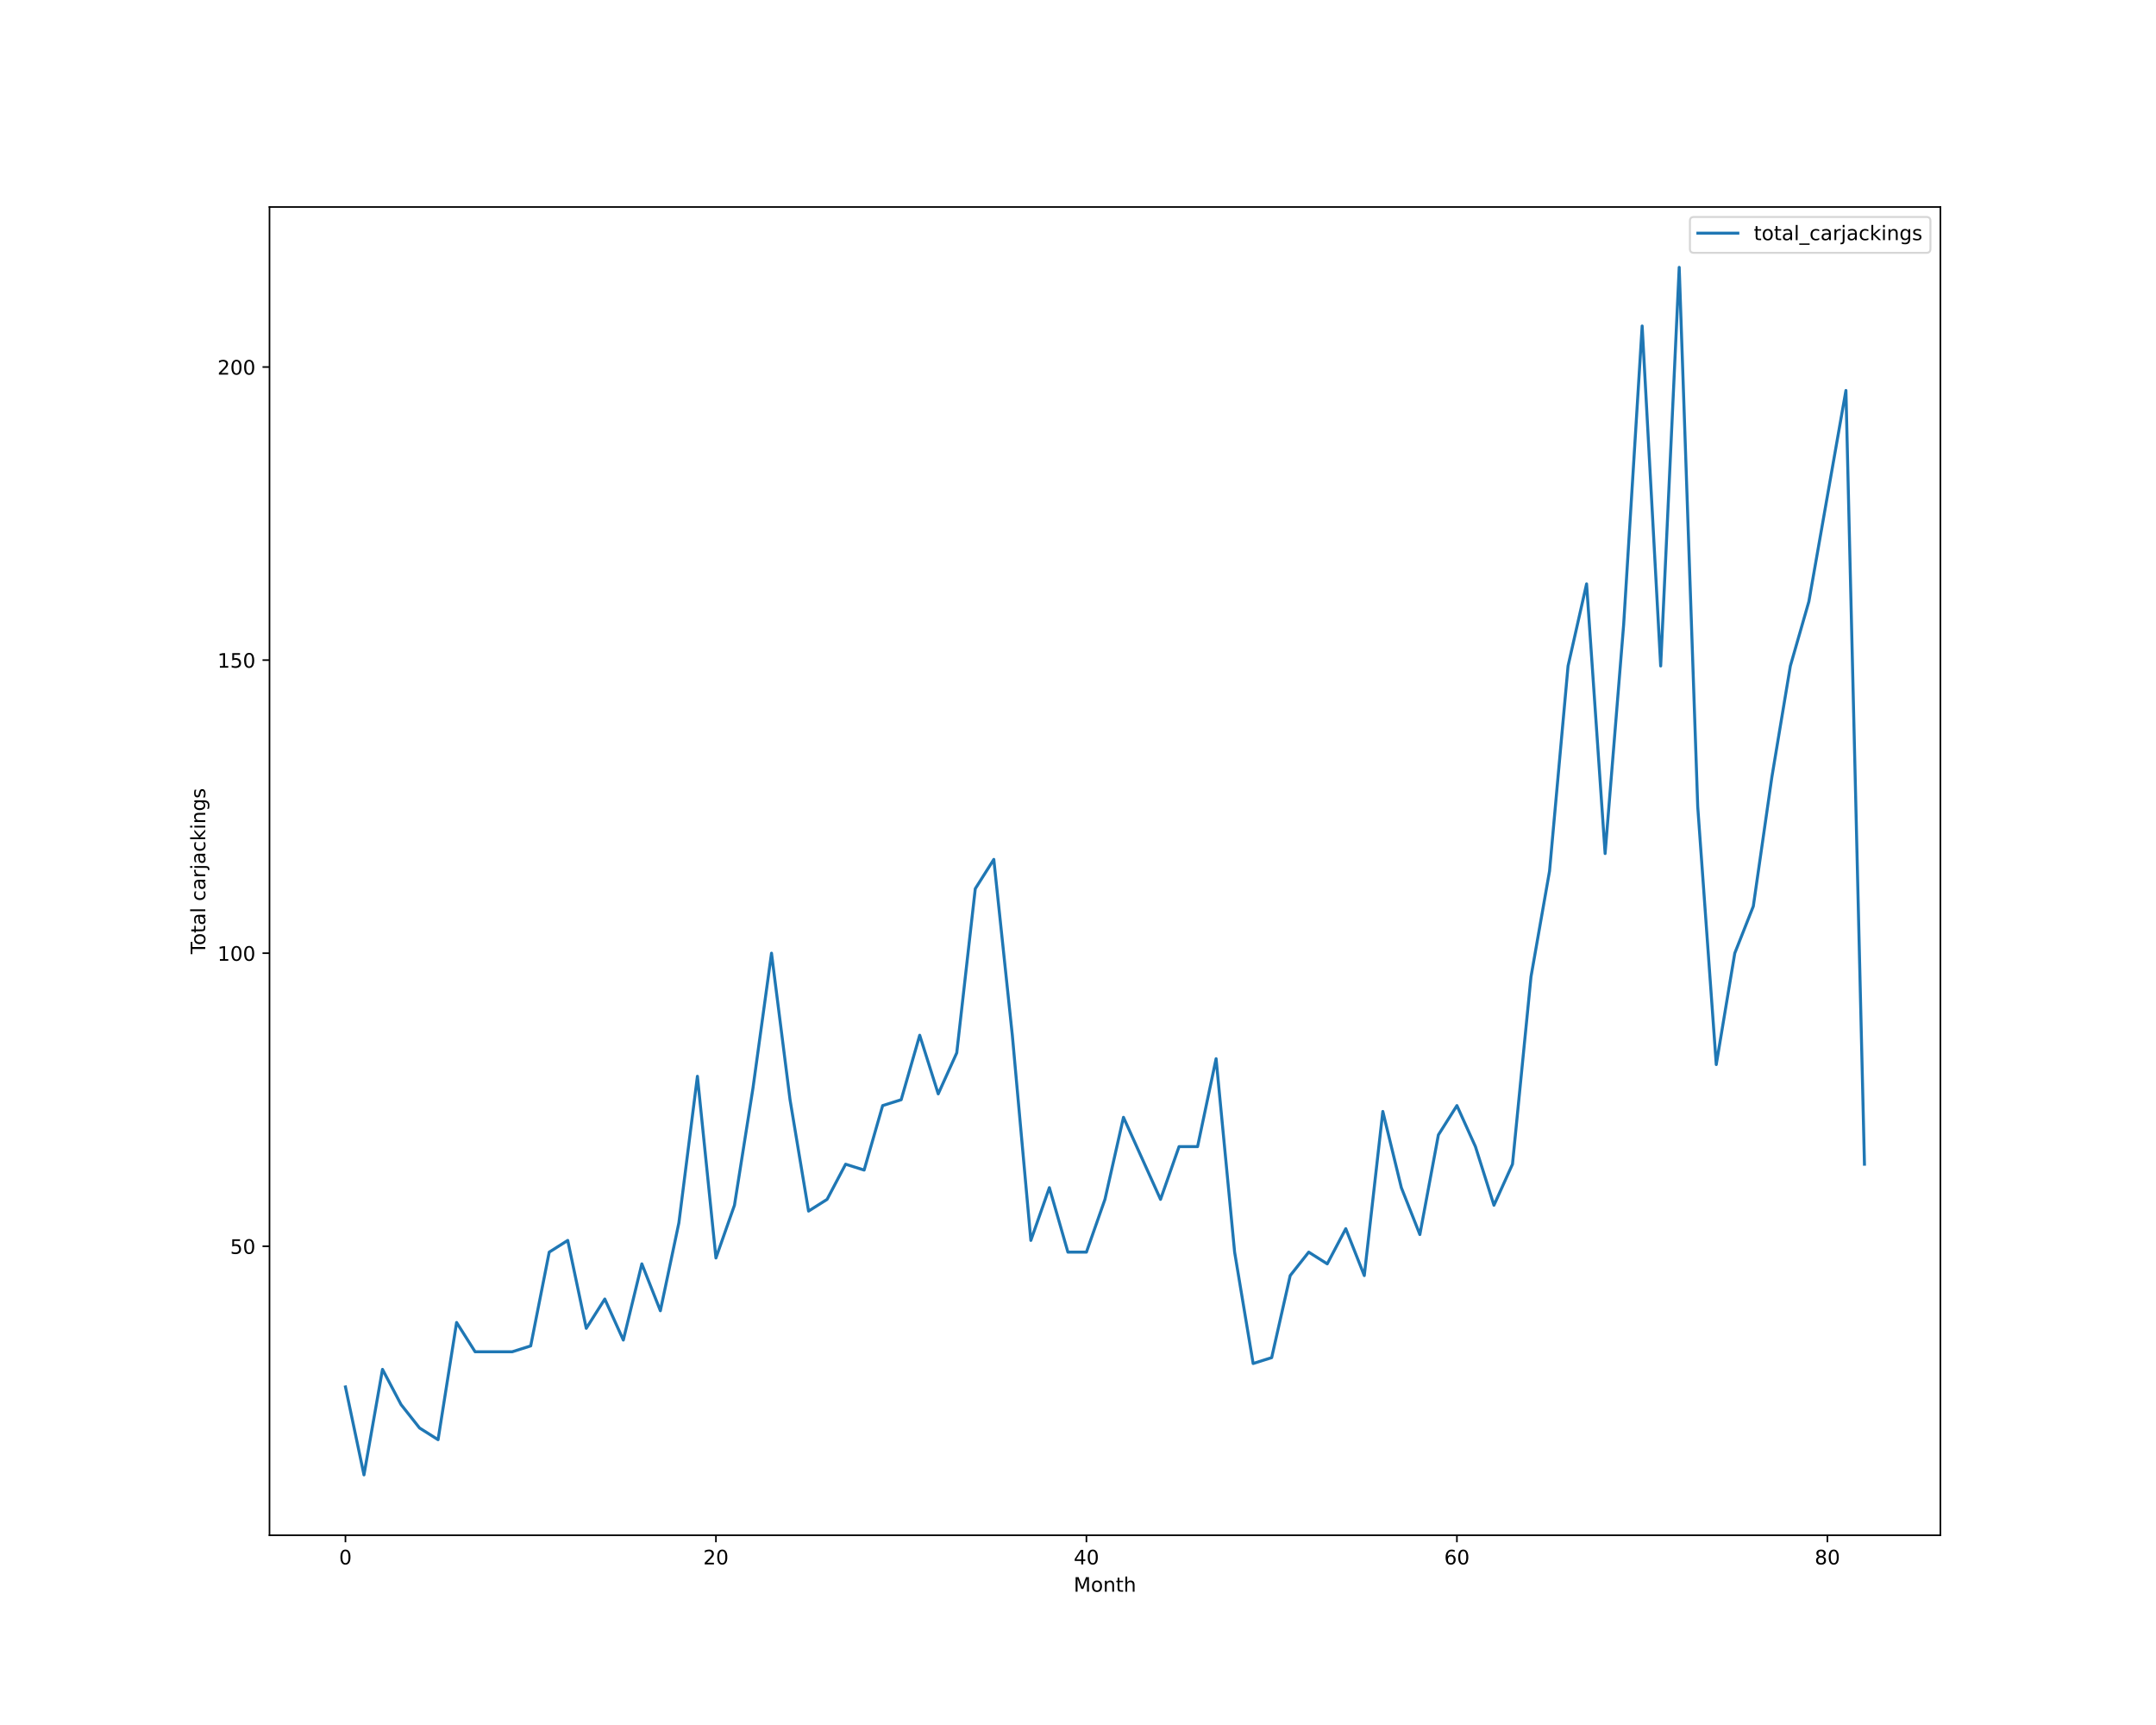
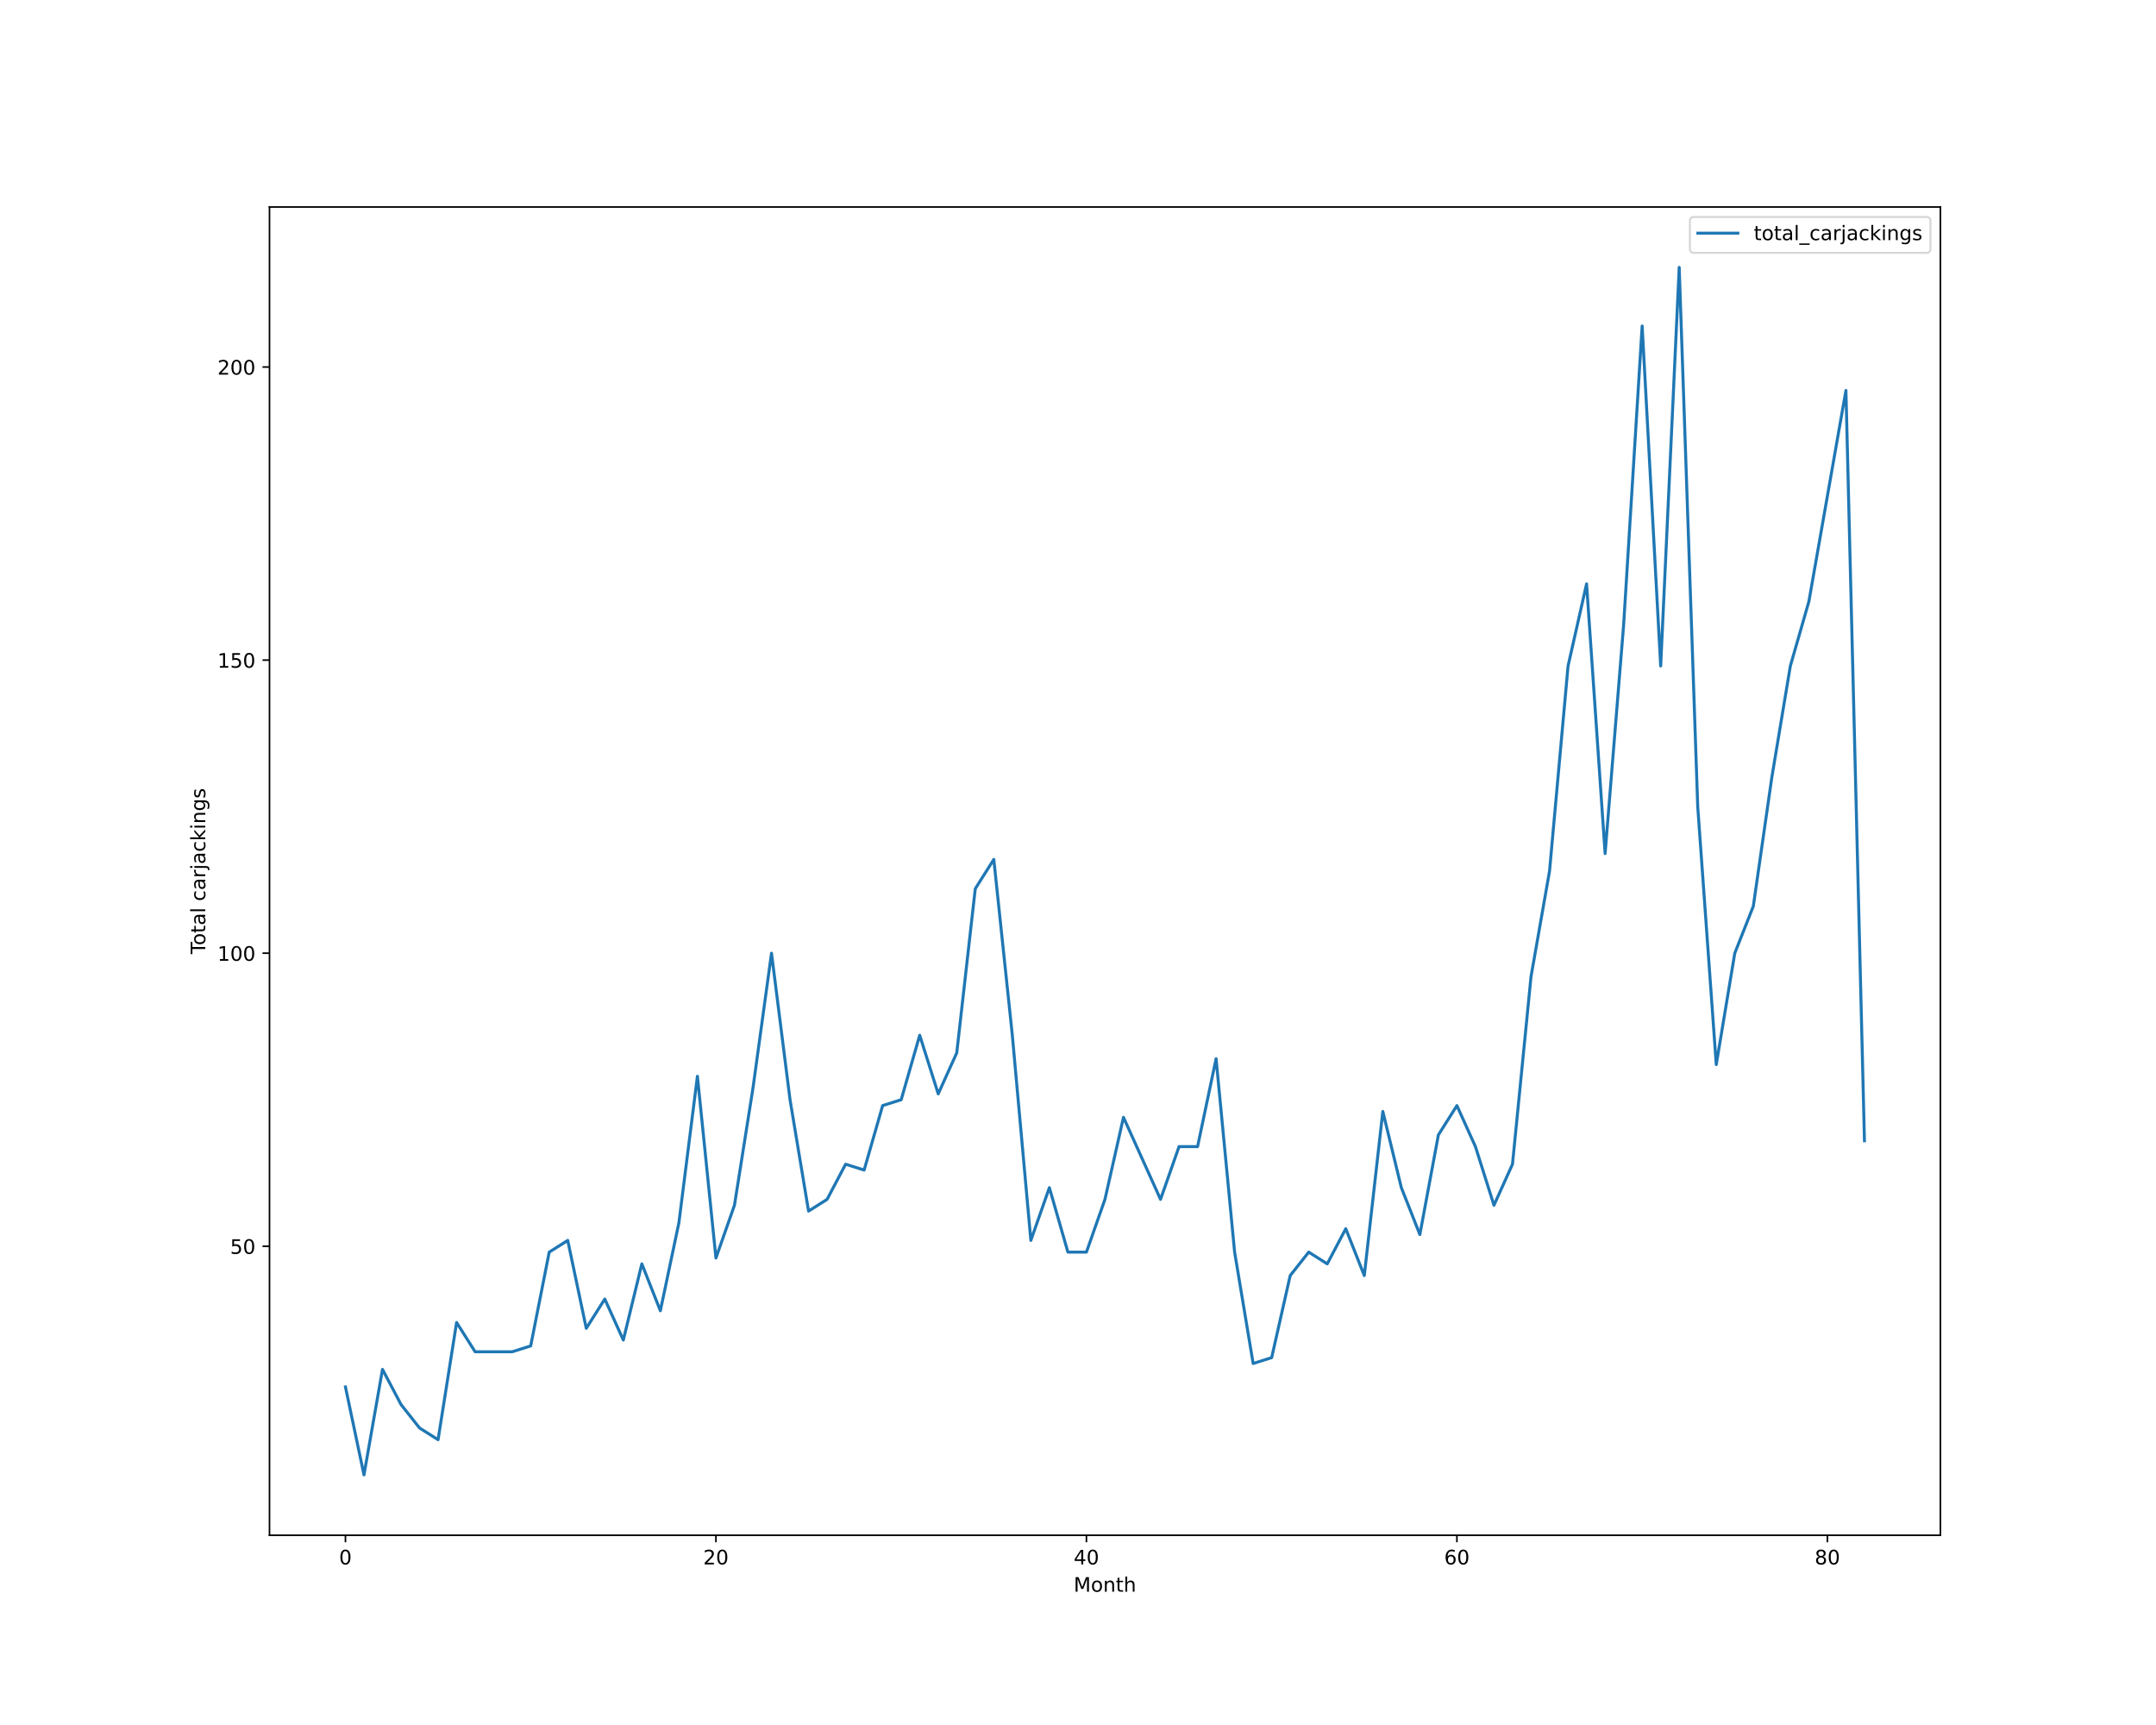
<svg xmlns="http://www.w3.org/2000/svg" xmlns:xlink="http://www.w3.org/1999/xlink" height="864pt" version="1.1" viewBox="0 0 1080 864" width="1080pt">
  <defs>
    <style type="text/css">*{stroke-linecap:butt;stroke-linejoin:round;}</style>
  </defs>
  <g id="figure_1">
    <g id="patch_1">
      <path d="M 0 864  L 1080 864  L 1080 0  L 0 0  z " style="fill:#ffffff;" />
    </g>
    <g id="axes_1">
      <g id="patch_2">
        <path d="M 135 768.96  L 972 768.96  L 972 103.68  L 135 103.68  z " style="fill:#ffffff;" />
      </g>
      <g id="matplotlib.axis_1">
        <g id="xtick_1">
          <g id="line2d_1">
            <defs>
-               <path d="M 0 0  L 0 3.5  " id="m937893b4ac" style="stroke:#000000;stroke-width:0.8;" />
-             </defs>
-             <g>
-               <use style="stroke:#000000;stroke-width:0.8;" x="173.045" xlink:href="#m937893b4ac" y="768.96" />
+               <path d="M 0 0  L 0 3.5  " id="mf74ea906e0" style="stroke:#000000;stroke-width:0.8;" />
+             </defs>
+             <g>
+               <use style="stroke:#000000;stroke-width:0.8;" x="173.045" xlink:href="#mf74ea906e0" y="768.96" />
            </g>
          </g>
          <g id="text_1">
            <g transform="translate(169.8642 783.5584)scale(0.1 -0.1)">
              <defs>
                <path d="M 2034 4250  Q 1547 4250 1301 3770  Q 1056 3291 1056 2328  Q 1056 1369 1301 889  Q 1547 409 2034 409  Q 2525 409 2770 889  Q 3016 1369 3016 2328  Q 3016 3291 2770 3770  Q 2525 4250 2034 4250  z M 2034 4750  Q 2819 4750 3233 4129  Q 3647 3509 3647 2328  Q 3647 1150 3233 529  Q 2819 -91 2034 -91  Q 1250 -91 836 529  Q 422 1150 422 2328  Q 422 3509 836 4129  Q 1250 4750 2034 4750  z " id="DejaVuSans-30" transform="scale(0.015625)" />
              </defs>
              <use xlink:href="#DejaVuSans-30" />
            </g>
          </g>
        </g>
        <g id="xtick_2">
          <g id="line2d_2">
            <g>
-               <use style="stroke:#000000;stroke-width:0.8;" x="358.633" xlink:href="#m937893b4ac" y="768.96" />
+               <use style="stroke:#000000;stroke-width:0.8;" x="358.633" xlink:href="#mf74ea906e0" y="768.96" />
            </g>
          </g>
          <g id="text_2">
            <g transform="translate(352.2705 783.5584)scale(0.1 -0.1)">
              <defs>
                <path d="M 1228 531  L 3431 531  L 3431 0  L 469 0  L 469 531  Q 828 903 1448 1529  Q 2069 2156 2228 2338  Q 2531 2678 2651 2914  Q 2772 3150 2772 3378  Q 2772 3750 2511 3984  Q 2250 4219 1831 4219  Q 1534 4219 1204 4116  Q 875 4013 500 3803  L 500 4441  Q 881 4594 1212 4672  Q 1544 4750 1819 4750  Q 2544 4750 2975 4387  Q 3406 4025 3406 3419  Q 3406 3131 3298 2873  Q 3191 2616 2906 2266  Q 2828 2175 2409 1742  Q 1991 1309 1228 531  z " id="DejaVuSans-32" transform="scale(0.015625)" />
              </defs>
              <use xlink:href="#DejaVuSans-32" />
              <use x="63.623" xlink:href="#DejaVuSans-30" />
            </g>
          </g>
        </g>
        <g id="xtick_3">
          <g id="line2d_3">
            <g>
-               <use style="stroke:#000000;stroke-width:0.8;" x="544.221" xlink:href="#m937893b4ac" y="768.96" />
+               <use style="stroke:#000000;stroke-width:0.8;" x="544.221" xlink:href="#mf74ea906e0" y="768.96" />
            </g>
          </g>
          <g id="text_3">
            <g transform="translate(537.8581 783.5584)scale(0.1 -0.1)">
              <defs>
                <path d="M 2419 4116  L 825 1625  L 2419 1625  L 2419 4116  z M 2253 4666  L 3047 4666  L 3047 1625  L 3713 1625  L 3713 1100  L 3047 1100  L 3047 0  L 2419 0  L 2419 1100  L 313 1100  L 313 1709  L 2253 4666  z " id="DejaVuSans-34" transform="scale(0.015625)" />
              </defs>
              <use xlink:href="#DejaVuSans-34" />
              <use x="63.623" xlink:href="#DejaVuSans-30" />
            </g>
          </g>
        </g>
        <g id="xtick_4">
          <g id="line2d_4">
            <g>
-               <use style="stroke:#000000;stroke-width:0.8;" x="729.808" xlink:href="#m937893b4ac" y="768.96" />
+               <use style="stroke:#000000;stroke-width:0.8;" x="729.808" xlink:href="#mf74ea906e0" y="768.96" />
            </g>
          </g>
          <g id="text_4">
            <g transform="translate(723.4457 783.5584)scale(0.1 -0.1)">
              <defs>
                <path d="M 2113 2584  Q 1688 2584 1439 2293  Q 1191 2003 1191 1497  Q 1191 994 1439 701  Q 1688 409 2113 409  Q 2538 409 2786 701  Q 3034 994 3034 1497  Q 3034 2003 2786 2293  Q 2538 2584 2113 2584  z M 3366 4563  L 3366 3988  Q 3128 4100 2886 4159  Q 2644 4219 2406 4219  Q 1781 4219 1451 3797  Q 1122 3375 1075 2522  Q 1259 2794 1537 2939  Q 1816 3084 2150 3084  Q 2853 3084 3261 2657  Q 3669 2231 3669 1497  Q 3669 778 3244 343  Q 2819 -91 2113 -91  Q 1303 -91 875 529  Q 447 1150 447 2328  Q 447 3434 972 4092  Q 1497 4750 2381 4750  Q 2619 4750 2861 4703  Q 3103 4656 3366 4563  z " id="DejaVuSans-36" transform="scale(0.015625)" />
              </defs>
              <use xlink:href="#DejaVuSans-36" />
              <use x="63.623" xlink:href="#DejaVuSans-30" />
            </g>
          </g>
        </g>
        <g id="xtick_5">
          <g id="line2d_5">
            <g>
-               <use style="stroke:#000000;stroke-width:0.8;" x="915.396" xlink:href="#m937893b4ac" y="768.96" />
+               <use style="stroke:#000000;stroke-width:0.8;" x="915.396" xlink:href="#mf74ea906e0" y="768.96" />
            </g>
          </g>
          <g id="text_5">
            <g transform="translate(909.0333 783.5584)scale(0.1 -0.1)">
              <defs>
                <path d="M 2034 2216  Q 1584 2216 1326 1975  Q 1069 1734 1069 1313  Q 1069 891 1326 650  Q 1584 409 2034 409  Q 2484 409 2743 651  Q 3003 894 3003 1313  Q 3003 1734 2745 1975  Q 2488 2216 2034 2216  z M 1403 2484  Q 997 2584 770 2862  Q 544 3141 544 3541  Q 544 4100 942 4425  Q 1341 4750 2034 4750  Q 2731 4750 3128 4425  Q 3525 4100 3525 3541  Q 3525 3141 3298 2862  Q 3072 2584 2669 2484  Q 3125 2378 3379 2068  Q 3634 1759 3634 1313  Q 3634 634 3220 271  Q 2806 -91 2034 -91  Q 1263 -91 848 271  Q 434 634 434 1313  Q 434 1759 690 2068  Q 947 2378 1403 2484  z M 1172 3481  Q 1172 3119 1398 2916  Q 1625 2713 2034 2713  Q 2441 2713 2670 2916  Q 2900 3119 2900 3481  Q 2900 3844 2670 4047  Q 2441 4250 2034 4250  Q 1625 4250 1398 4047  Q 1172 3844 1172 3481  z " id="DejaVuSans-38" transform="scale(0.015625)" />
              </defs>
              <use xlink:href="#DejaVuSans-38" />
              <use x="63.623" xlink:href="#DejaVuSans-30" />
            </g>
          </g>
        </g>
        <g id="text_6">
          <g transform="translate(537.8289 797.2366)scale(0.1 -0.1)">
            <defs>
              <path d="M 628 4666  L 1569 4666  L 2759 1491  L 3956 4666  L 4897 4666  L 4897 0  L 4281 0  L 4281 4097  L 3078 897  L 2444 897  L 1241 4097  L 1241 0  L 628 0  L 628 4666  z " id="DejaVuSans-4d" transform="scale(0.015625)" />
              <path d="M 1959 3097  Q 1497 3097 1228 2736  Q 959 2375 959 1747  Q 959 1119 1226 758  Q 1494 397 1959 397  Q 2419 397 2687 759  Q 2956 1122 2956 1747  Q 2956 2369 2687 2733  Q 2419 3097 1959 3097  z M 1959 3584  Q 2709 3584 3137 3096  Q 3566 2609 3566 1747  Q 3566 888 3137 398  Q 2709 -91 1959 -91  Q 1206 -91 779 398  Q 353 888 353 1747  Q 353 2609 779 3096  Q 1206 3584 1959 3584  z " id="DejaVuSans-6f" transform="scale(0.015625)" />
              <path d="M 3513 2113  L 3513 0  L 2938 0  L 2938 2094  Q 2938 2591 2744 2837  Q 2550 3084 2163 3084  Q 1697 3084 1428 2787  Q 1159 2491 1159 1978  L 1159 0  L 581 0  L 581 3500  L 1159 3500  L 1159 2956  Q 1366 3272 1645 3428  Q 1925 3584 2291 3584  Q 2894 3584 3203 3211  Q 3513 2838 3513 2113  z " id="DejaVuSans-6e" transform="scale(0.015625)" />
              <path d="M 1172 4494  L 1172 3500  L 2356 3500  L 2356 3053  L 1172 3053  L 1172 1153  Q 1172 725 1289 603  Q 1406 481 1766 481  L 2356 481  L 2356 0  L 1766 0  Q 1100 0 847 248  Q 594 497 594 1153  L 594 3053  L 172 3053  L 172 3500  L 594 3500  L 594 4494  L 1172 4494  z " id="DejaVuSans-74" transform="scale(0.015625)" />
              <path d="M 3513 2113  L 3513 0  L 2938 0  L 2938 2094  Q 2938 2591 2744 2837  Q 2550 3084 2163 3084  Q 1697 3084 1428 2787  Q 1159 2491 1159 1978  L 1159 0  L 581 0  L 581 4863  L 1159 4863  L 1159 2956  Q 1366 3272 1645 3428  Q 1925 3584 2291 3584  Q 2894 3584 3203 3211  Q 3513 2838 3513 2113  z " id="DejaVuSans-68" transform="scale(0.015625)" />
            </defs>
            <use xlink:href="#DejaVuSans-4d" />
            <use x="86.279" xlink:href="#DejaVuSans-6f" />
            <use x="147.461" xlink:href="#DejaVuSans-6e" />
            <use x="210.84" xlink:href="#DejaVuSans-74" />
            <use x="250.049" xlink:href="#DejaVuSans-68" />
          </g>
        </g>
      </g>
      <g id="matplotlib.axis_2">
        <g id="ytick_1">
          <g id="line2d_6">
            <defs>
-               <path d="M 0 0  L -3.5 0  " id="m2daa78adee" style="stroke:#000000;stroke-width:0.8;" />
-             </defs>
-             <g>
-               <use style="stroke:#000000;stroke-width:0.8;" x="135" xlink:href="#m2daa78adee" y="624.219" />
+               <path d="M 0 0  L -3.5 0  " id="m6e058c06cf" style="stroke:#000000;stroke-width:0.8;" />
+             </defs>
+             <g>
+               <use style="stroke:#000000;stroke-width:0.8;" x="135" xlink:href="#m6e058c06cf" y="624.219" />
            </g>
          </g>
          <g id="text_7">
            <g transform="translate(115.275 628.0182)scale(0.1 -0.1)">
              <defs>
                <path d="M 691 4666  L 3169 4666  L 3169 4134  L 1269 4134  L 1269 2991  Q 1406 3038 1543 3061  Q 1681 3084 1819 3084  Q 2600 3084 3056 2656  Q 3513 2228 3513 1497  Q 3513 744 3044 326  Q 2575 -91 1722 -91  Q 1428 -91 1123 -41  Q 819 9 494 109  L 494 744  Q 775 591 1075 516  Q 1375 441 1709 441  Q 2250 441 2565 725  Q 2881 1009 2881 1497  Q 2881 1984 2565 2268  Q 2250 2553 1709 2553  Q 1456 2553 1204 2497  Q 953 2441 691 2322  L 691 4666  z " id="DejaVuSans-35" transform="scale(0.015625)" />
              </defs>
              <use xlink:href="#DejaVuSans-35" />
              <use x="63.623" xlink:href="#DejaVuSans-30" />
            </g>
          </g>
        </g>
        <g id="ytick_2">
          <g id="line2d_7">
            <g>
-               <use style="stroke:#000000;stroke-width:0.8;" x="135" xlink:href="#m2daa78adee" y="477.423" />
+               <use style="stroke:#000000;stroke-width:0.8;" x="135" xlink:href="#m6e058c06cf" y="477.423" />
            </g>
          </g>
          <g id="text_8">
            <g transform="translate(108.9125 481.2221)scale(0.1 -0.1)">
              <defs>
                <path d="M 794 531  L 1825 531  L 1825 4091  L 703 3866  L 703 4441  L 1819 4666  L 2450 4666  L 2450 531  L 3481 531  L 3481 0  L 794 0  L 794 531  z " id="DejaVuSans-31" transform="scale(0.015625)" />
              </defs>
              <use xlink:href="#DejaVuSans-31" />
              <use x="63.623" xlink:href="#DejaVuSans-30" />
              <use x="127.246" xlink:href="#DejaVuSans-30" />
            </g>
          </g>
        </g>
        <g id="ytick_3">
          <g id="line2d_8">
            <g>
-               <use style="stroke:#000000;stroke-width:0.8;" x="135" xlink:href="#m2daa78adee" y="330.627" />
+               <use style="stroke:#000000;stroke-width:0.8;" x="135" xlink:href="#m6e058c06cf" y="330.627" />
            </g>
          </g>
          <g id="text_9">
            <g transform="translate(108.9125 334.426)scale(0.1 -0.1)">
              <use xlink:href="#DejaVuSans-31" />
              <use x="63.623" xlink:href="#DejaVuSans-35" />
              <use x="127.246" xlink:href="#DejaVuSans-30" />
            </g>
          </g>
        </g>
        <g id="ytick_4">
          <g id="line2d_9">
            <g>
-               <use style="stroke:#000000;stroke-width:0.8;" x="135" xlink:href="#m2daa78adee" y="183.831" />
+               <use style="stroke:#000000;stroke-width:0.8;" x="135" xlink:href="#m6e058c06cf" y="183.831" />
            </g>
          </g>
          <g id="text_10">
            <g transform="translate(108.9125 187.6299)scale(0.1 -0.1)">
              <use xlink:href="#DejaVuSans-32" />
              <use x="63.623" xlink:href="#DejaVuSans-30" />
              <use x="127.246" xlink:href="#DejaVuSans-30" />
            </g>
          </g>
        </g>
        <g id="text_11">
          <g transform="translate(102.8328 477.8888)rotate(-90)scale(0.1 -0.1)">
            <defs>
              <path d="M -19 4666  L 3928 4666  L 3928 4134  L 2272 4134  L 2272 0  L 1638 0  L 1638 4134  L -19 4134  L -19 4666  z " id="DejaVuSans-54" transform="scale(0.015625)" />
              <path d="M 2194 1759  Q 1497 1759 1228 1600  Q 959 1441 959 1056  Q 959 750 1161 570  Q 1363 391 1709 391  Q 2188 391 2477 730  Q 2766 1069 2766 1631  L 2766 1759  L 2194 1759  z M 3341 1997  L 3341 0  L 2766 0  L 2766 531  Q 2569 213 2275 61  Q 1981 -91 1556 -91  Q 1019 -91 701 211  Q 384 513 384 1019  Q 384 1609 779 1909  Q 1175 2209 1959 2209  L 2766 2209  L 2766 2266  Q 2766 2663 2505 2880  Q 2244 3097 1772 3097  Q 1472 3097 1187 3025  Q 903 2953 641 2809  L 641 3341  Q 956 3463 1253 3523  Q 1550 3584 1831 3584  Q 2591 3584 2966 3190  Q 3341 2797 3341 1997  z " id="DejaVuSans-61" transform="scale(0.015625)" />
              <path d="M 603 4863  L 1178 4863  L 1178 0  L 603 0  L 603 4863  z " id="DejaVuSans-6c" transform="scale(0.015625)" />
              <path id="DejaVuSans-20" transform="scale(0.015625)" />
              <path d="M 3122 3366  L 3122 2828  Q 2878 2963 2633 3030  Q 2388 3097 2138 3097  Q 1578 3097 1268 2742  Q 959 2388 959 1747  Q 959 1106 1268 751  Q 1578 397 2138 397  Q 2388 397 2633 464  Q 2878 531 3122 666  L 3122 134  Q 2881 22 2623 -34  Q 2366 -91 2075 -91  Q 1284 -91 818 406  Q 353 903 353 1747  Q 353 2603 823 3093  Q 1294 3584 2113 3584  Q 2378 3584 2631 3529  Q 2884 3475 3122 3366  z " id="DejaVuSans-63" transform="scale(0.015625)" />
              <path d="M 2631 2963  Q 2534 3019 2420 3045  Q 2306 3072 2169 3072  Q 1681 3072 1420 2755  Q 1159 2438 1159 1844  L 1159 0  L 581 0  L 581 3500  L 1159 3500  L 1159 2956  Q 1341 3275 1631 3429  Q 1922 3584 2338 3584  Q 2397 3584 2469 3576  Q 2541 3569 2628 3553  L 2631 2963  z " id="DejaVuSans-72" transform="scale(0.015625)" />
              <path d="M 603 3500  L 1178 3500  L 1178 -63  Q 1178 -731 923 -1031  Q 669 -1331 103 -1331  L -116 -1331  L -116 -844  L 38 -844  Q 366 -844 484 -692  Q 603 -541 603 -63  L 603 3500  z M 603 4863  L 1178 4863  L 1178 4134  L 603 4134  L 603 4863  z " id="DejaVuSans-6a" transform="scale(0.015625)" />
              <path d="M 581 4863  L 1159 4863  L 1159 1991  L 2875 3500  L 3609 3500  L 1753 1863  L 3688 0  L 2938 0  L 1159 1709  L 1159 0  L 581 0  L 581 4863  z " id="DejaVuSans-6b" transform="scale(0.015625)" />
              <path d="M 603 3500  L 1178 3500  L 1178 0  L 603 0  L 603 3500  z M 603 4863  L 1178 4863  L 1178 4134  L 603 4134  L 603 4863  z " id="DejaVuSans-69" transform="scale(0.015625)" />
              <path d="M 2906 1791  Q 2906 2416 2648 2759  Q 2391 3103 1925 3103  Q 1463 3103 1205 2759  Q 947 2416 947 1791  Q 947 1169 1205 825  Q 1463 481 1925 481  Q 2391 481 2648 825  Q 2906 1169 2906 1791  z M 3481 434  Q 3481 -459 3084 -895  Q 2688 -1331 1869 -1331  Q 1566 -1331 1297 -1286  Q 1028 -1241 775 -1147  L 775 -588  Q 1028 -725 1275 -790  Q 1522 -856 1778 -856  Q 2344 -856 2625 -561  Q 2906 -266 2906 331  L 2906 616  Q 2728 306 2450 153  Q 2172 0 1784 0  Q 1141 0 747 490  Q 353 981 353 1791  Q 353 2603 747 3093  Q 1141 3584 1784 3584  Q 2172 3584 2450 3431  Q 2728 3278 2906 2969  L 2906 3500  L 3481 3500  L 3481 434  z " id="DejaVuSans-67" transform="scale(0.015625)" />
              <path d="M 2834 3397  L 2834 2853  Q 2591 2978 2328 3040  Q 2066 3103 1784 3103  Q 1356 3103 1142 2972  Q 928 2841 928 2578  Q 928 2378 1081 2264  Q 1234 2150 1697 2047  L 1894 2003  Q 2506 1872 2764 1633  Q 3022 1394 3022 966  Q 3022 478 2636 193  Q 2250 -91 1575 -91  Q 1294 -91 989 -36  Q 684 19 347 128  L 347 722  Q 666 556 975 473  Q 1284 391 1588 391  Q 1994 391 2212 530  Q 2431 669 2431 922  Q 2431 1156 2273 1281  Q 2116 1406 1581 1522  L 1381 1569  Q 847 1681 609 1914  Q 372 2147 372 2553  Q 372 3047 722 3315  Q 1072 3584 1716 3584  Q 2034 3584 2315 3537  Q 2597 3491 2834 3397  z " id="DejaVuSans-73" transform="scale(0.015625)" />
            </defs>
            <use xlink:href="#DejaVuSans-54" />
            <use x="44.084" xlink:href="#DejaVuSans-6f" />
            <use x="105.266" xlink:href="#DejaVuSans-74" />
            <use x="144.475" xlink:href="#DejaVuSans-61" />
            <use x="205.754" xlink:href="#DejaVuSans-6c" />
            <use x="233.537" xlink:href="#DejaVuSans-20" />
            <use x="265.324" xlink:href="#DejaVuSans-63" />
            <use x="320.305" xlink:href="#DejaVuSans-61" />
            <use x="381.584" xlink:href="#DejaVuSans-72" />
            <use x="422.697" xlink:href="#DejaVuSans-6a" />
            <use x="450.48" xlink:href="#DejaVuSans-61" />
            <use x="511.76" xlink:href="#DejaVuSans-63" />
            <use x="566.74" xlink:href="#DejaVuSans-6b" />
            <use x="624.65" xlink:href="#DejaVuSans-69" />
            <use x="652.434" xlink:href="#DejaVuSans-6e" />
            <use x="715.812" xlink:href="#DejaVuSans-67" />
            <use x="779.289" xlink:href="#DejaVuSans-73" />
          </g>
        </g>
      </g>
      <g id="line2d_10">
-         <path clip-path="url(#p029eb59d5f)" d="M 173.045 694.681  L 182.325 738.72  L 191.604 685.873  L 200.884 703.489  L 210.163 715.233  L 219.442 721.104  L 228.722 662.386  L 238.001 677.066  L 247.28 677.066  L 256.56 677.066  L 265.839 674.13  L 275.119 627.155  L 284.398 621.283  L 293.677 665.322  L 302.957 650.642  L 312.236 671.194  L 321.516 633.027  L 330.795 656.514  L 340.074 612.475  L 349.354 539.077  L 358.633 630.091  L 367.912 603.668  L 377.192 544.949  L 386.471 477.423  L 395.751 550.821  L 405.03 606.603  L 414.309 600.732  L 423.589 583.116  L 432.868 586.052  L 442.147 553.757  L 451.427 550.821  L 460.706 518.526  L 469.986 547.885  L 479.265 527.334  L 488.544 445.128  L 497.824 430.448  L 507.103 518.526  L 516.382 621.283  L 525.662 594.86  L 534.941 627.155  L 544.221 627.155  L 553.5 600.732  L 562.779 559.629  L 572.059 580.18  L 581.338 600.732  L 590.618 574.308  L 599.897 574.308  L 609.176 530.27  L 618.456 627.155  L 627.735 682.937  L 637.014 680.002  L 646.294 638.899  L 655.573 627.155  L 664.853 633.027  L 674.132 615.411  L 683.411 638.899  L 692.691 556.693  L 701.97 594.86  L 711.249 618.347  L 720.529 568.437  L 729.808 553.757  L 739.088 574.308  L 748.367 603.668  L 757.646 583.116  L 766.926 489.167  L 776.205 436.32  L 785.484 333.563  L 794.764 292.46  L 804.043 427.512  L 813.323 313.011  L 822.602 163.279  L 831.881 333.563  L 841.161 133.92  L 850.44 404.025  L 859.72 533.205  L 868.999 477.423  L 878.278 453.936  L 887.558 389.345  L 896.837 333.563  L 906.116 301.268  L 915.396 248.421  L 924.675 195.574  L 933.955 583.116  " style="fill:none;stroke:#1f77b4;stroke-linecap:square;stroke-width:1.5;" />
+         <path clip-path="url(#p16f959505e)" d="M 173.045 694.681  L 182.325 738.72  L 191.604 685.873  L 200.884 703.489  L 210.163 715.233  L 219.442 721.104  L 228.722 662.386  L 238.001 677.066  L 247.28 677.066  L 256.56 677.066  L 265.839 674.13  L 275.119 627.155  L 284.398 621.283  L 293.677 665.322  L 302.957 650.642  L 312.236 671.194  L 321.516 633.027  L 330.795 656.514  L 340.074 612.475  L 349.354 539.077  L 358.633 630.091  L 367.912 603.668  L 377.192 544.949  L 386.471 477.423  L 395.751 550.821  L 405.03 606.603  L 414.309 600.732  L 423.589 583.116  L 432.868 586.052  L 442.147 553.757  L 451.427 550.821  L 460.706 518.526  L 469.986 547.885  L 479.265 527.334  L 488.544 445.128  L 497.824 430.448  L 507.103 518.526  L 516.382 621.283  L 525.662 594.86  L 534.941 627.155  L 544.221 627.155  L 553.5 600.732  L 562.779 559.629  L 572.059 580.18  L 581.338 600.732  L 590.618 574.308  L 599.897 574.308  L 609.176 530.27  L 618.456 627.155  L 627.735 682.937  L 637.014 680.002  L 646.294 638.899  L 655.573 627.155  L 664.853 633.027  L 674.132 615.411  L 683.411 638.899  L 692.691 556.693  L 701.97 594.86  L 711.249 618.347  L 720.529 568.437  L 729.808 553.757  L 739.088 574.308  L 748.367 603.668  L 757.646 583.116  L 766.926 489.167  L 776.205 436.32  L 785.484 333.563  L 794.764 292.46  L 804.043 427.512  L 813.323 313.011  L 822.602 163.279  L 831.881 333.563  L 841.161 133.92  L 850.44 404.025  L 859.72 533.205  L 868.999 477.423  L 878.278 453.936  L 887.558 389.345  L 896.837 333.563  L 906.116 301.268  L 915.396 248.421  L 924.675 195.574  L 933.955 571.372  " style="fill:none;stroke:#1f77b4;stroke-linecap:square;stroke-width:1.5;" />
      </g>
      <g id="patch_3">
        <path d="M 135 768.96  L 135 103.68  " style="fill:none;stroke:#000000;stroke-linecap:square;stroke-linejoin:miter;stroke-width:0.8;" />
      </g>
      <g id="patch_4">
        <path d="M 972 768.96  L 972 103.68  " style="fill:none;stroke:#000000;stroke-linecap:square;stroke-linejoin:miter;stroke-width:0.8;" />
      </g>
      <g id="patch_5">
        <path d="M 135 768.96  L 972 768.96  " style="fill:none;stroke:#000000;stroke-linecap:square;stroke-linejoin:miter;stroke-width:0.8;" />
      </g>
      <g id="patch_6">
        <path d="M 135 103.68  L 972 103.68  " style="fill:none;stroke:#000000;stroke-linecap:square;stroke-linejoin:miter;stroke-width:0.8;" />
      </g>
      <g id="legend_1">
        <g id="patch_7">
          <path d="M 848.528 126.636  L 965 126.636  Q 967 126.636 967 124.636  L 967 110.68  Q 967 108.68 965 108.68  L 848.528 108.68  Q 846.528 108.68 846.528 110.68  L 846.528 124.636  Q 846.528 126.636 848.528 126.636  z " style="fill:#ffffff;opacity:0.8;stroke:#cccccc;stroke-linejoin:miter;" />
        </g>
        <g id="line2d_11">
          <path d="M 850.528 116.778  L 870.528 116.778  " style="fill:none;stroke:#1f77b4;stroke-linecap:square;stroke-width:1.5;" />
        </g>
        <g id="line2d_12" />
        <g id="text_12">
          <g transform="translate(878.5281 120.2784)scale(0.1 -0.1)">
            <defs>
              <path d="M 3263 -1063  L 3263 -1509  L -63 -1509  L -63 -1063  L 3263 -1063  z " id="DejaVuSans-5f" transform="scale(0.015625)" />
            </defs>
            <use xlink:href="#DejaVuSans-74" />
            <use x="39.209" xlink:href="#DejaVuSans-6f" />
            <use x="100.391" xlink:href="#DejaVuSans-74" />
            <use x="139.6" xlink:href="#DejaVuSans-61" />
            <use x="200.879" xlink:href="#DejaVuSans-6c" />
            <use x="228.662" xlink:href="#DejaVuSans-5f" />
            <use x="278.662" xlink:href="#DejaVuSans-63" />
            <use x="333.643" xlink:href="#DejaVuSans-61" />
            <use x="394.922" xlink:href="#DejaVuSans-72" />
            <use x="436.035" xlink:href="#DejaVuSans-6a" />
            <use x="463.818" xlink:href="#DejaVuSans-61" />
            <use x="525.098" xlink:href="#DejaVuSans-63" />
            <use x="580.078" xlink:href="#DejaVuSans-6b" />
            <use x="637.988" xlink:href="#DejaVuSans-69" />
            <use x="665.771" xlink:href="#DejaVuSans-6e" />
            <use x="729.15" xlink:href="#DejaVuSans-67" />
            <use x="792.627" xlink:href="#DejaVuSans-73" />
          </g>
        </g>
      </g>
    </g>
  </g>
  <defs>
-     <clipPath id="p029eb59d5f">
+     <clipPath id="p16f959505e">
      <rect height="665.28" width="837" x="135" y="103.68" />
    </clipPath>
  </defs>
</svg>
